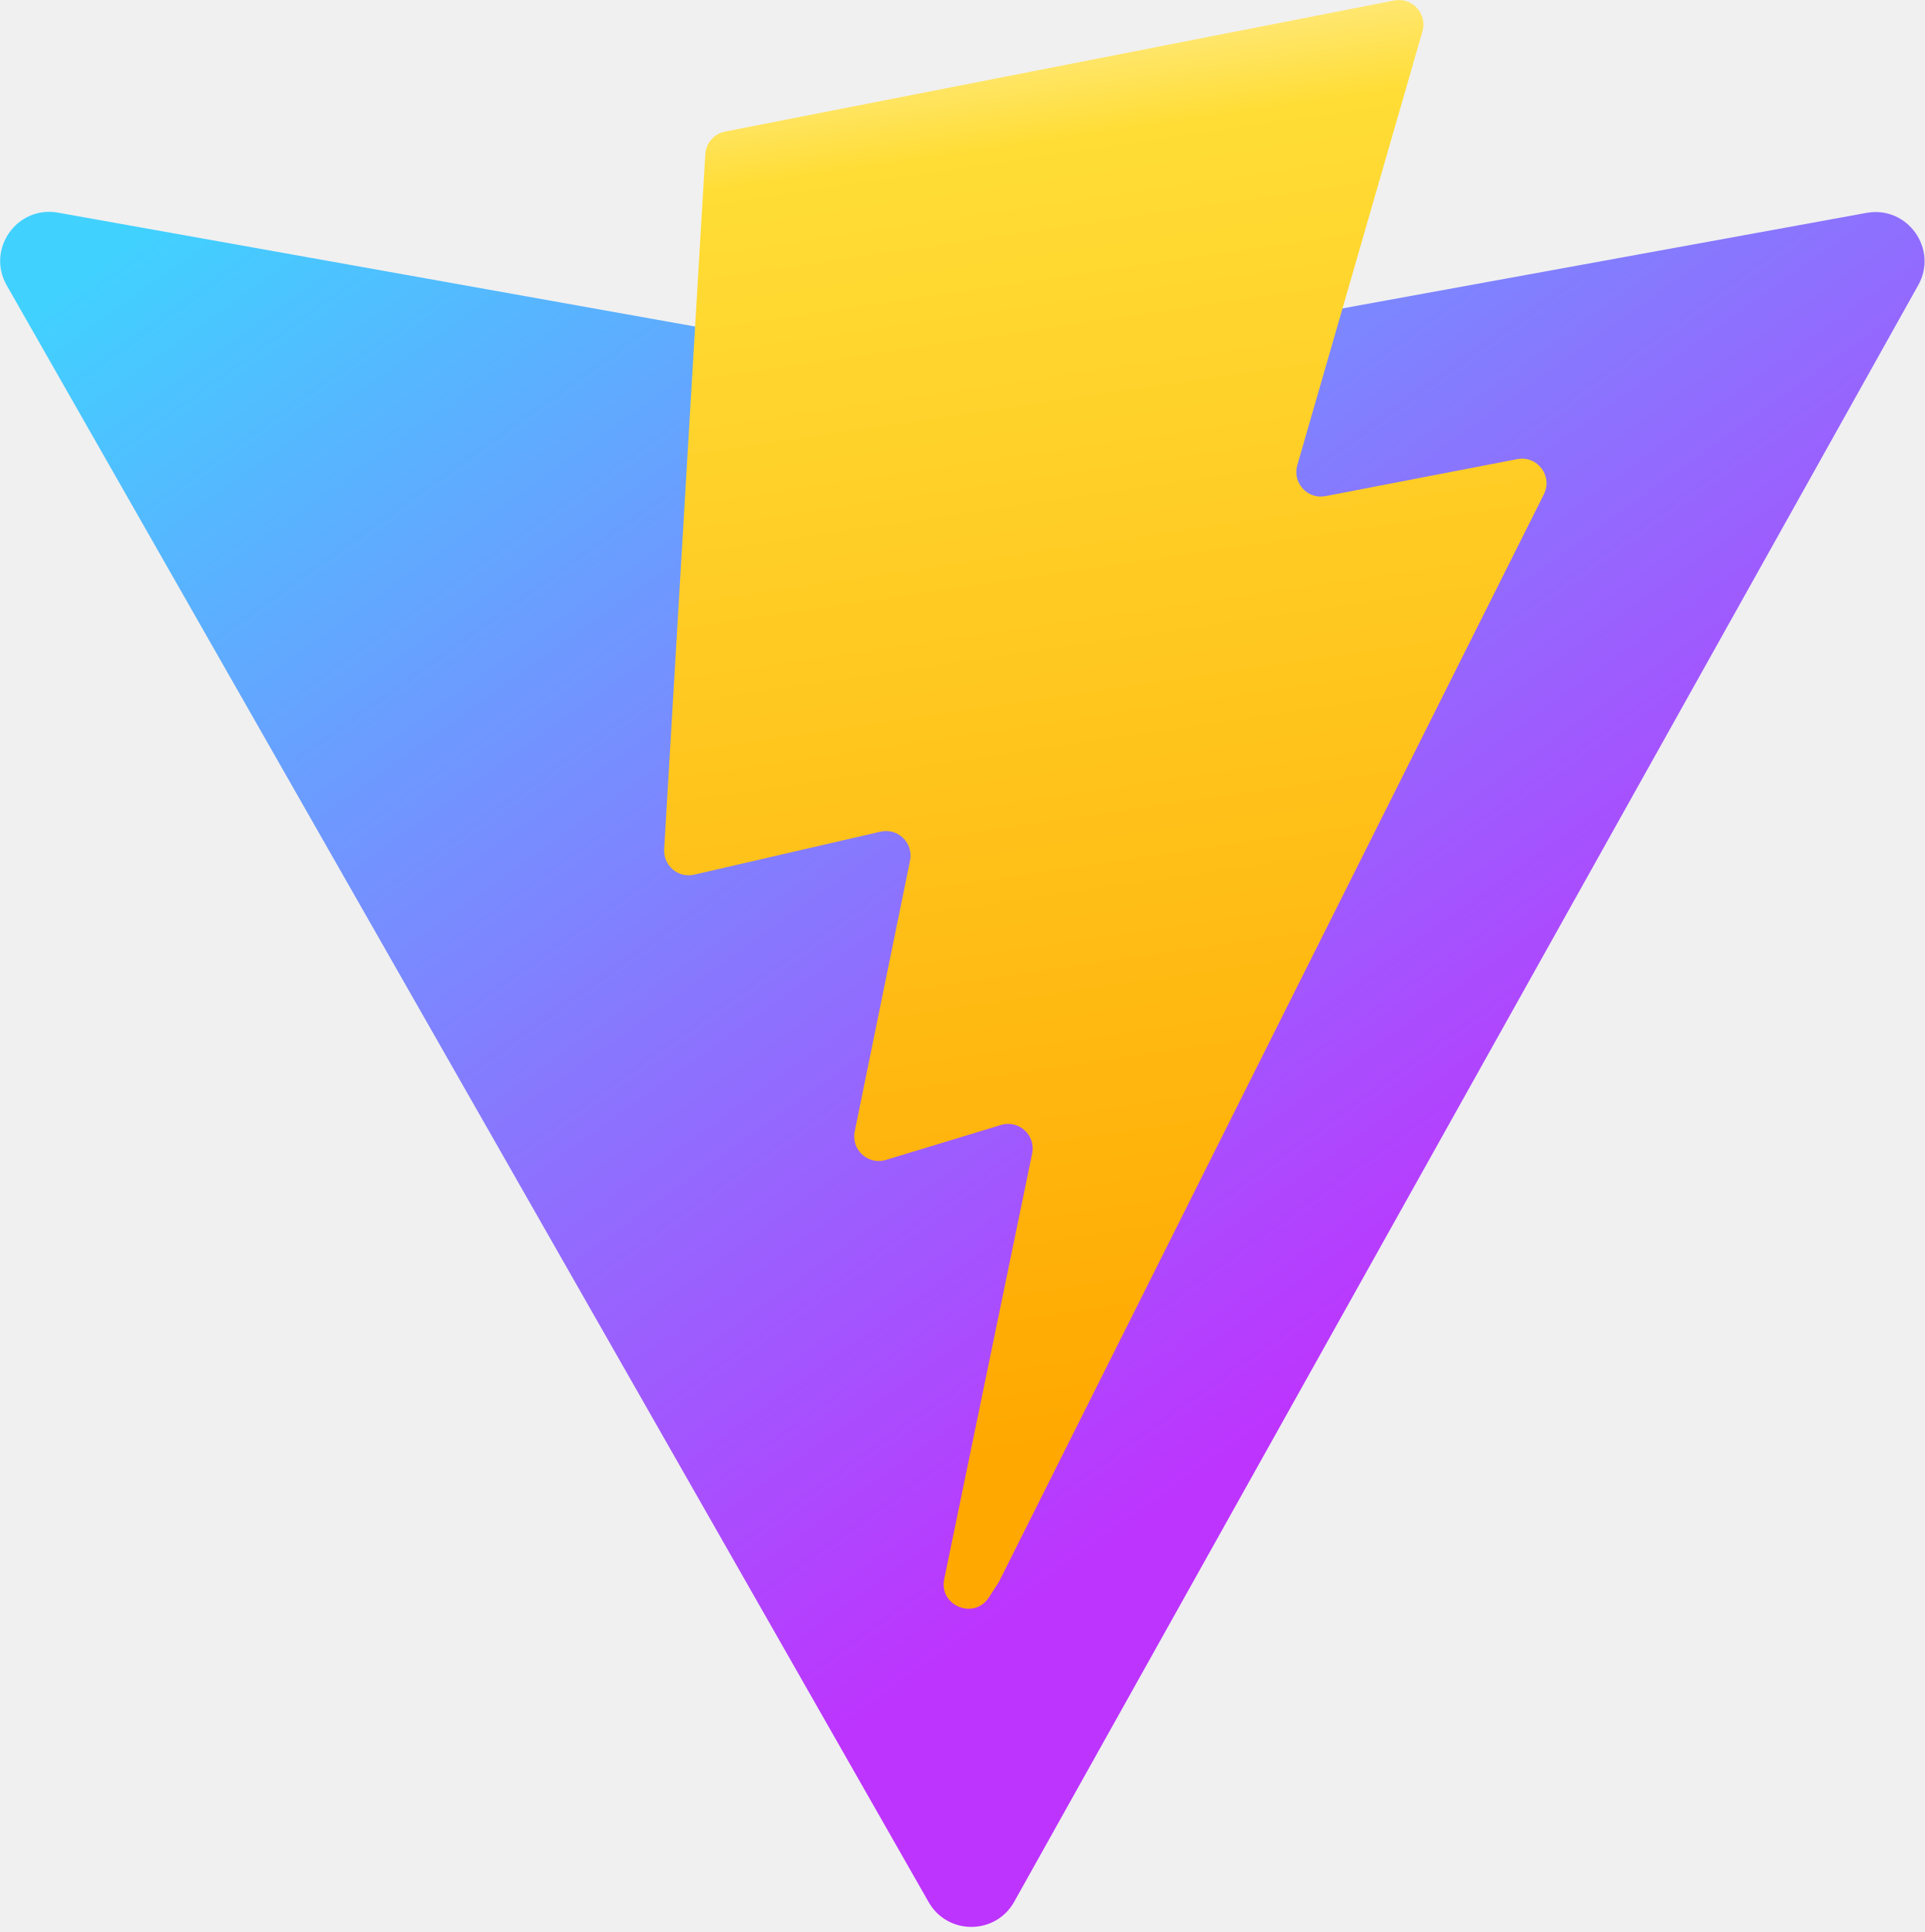
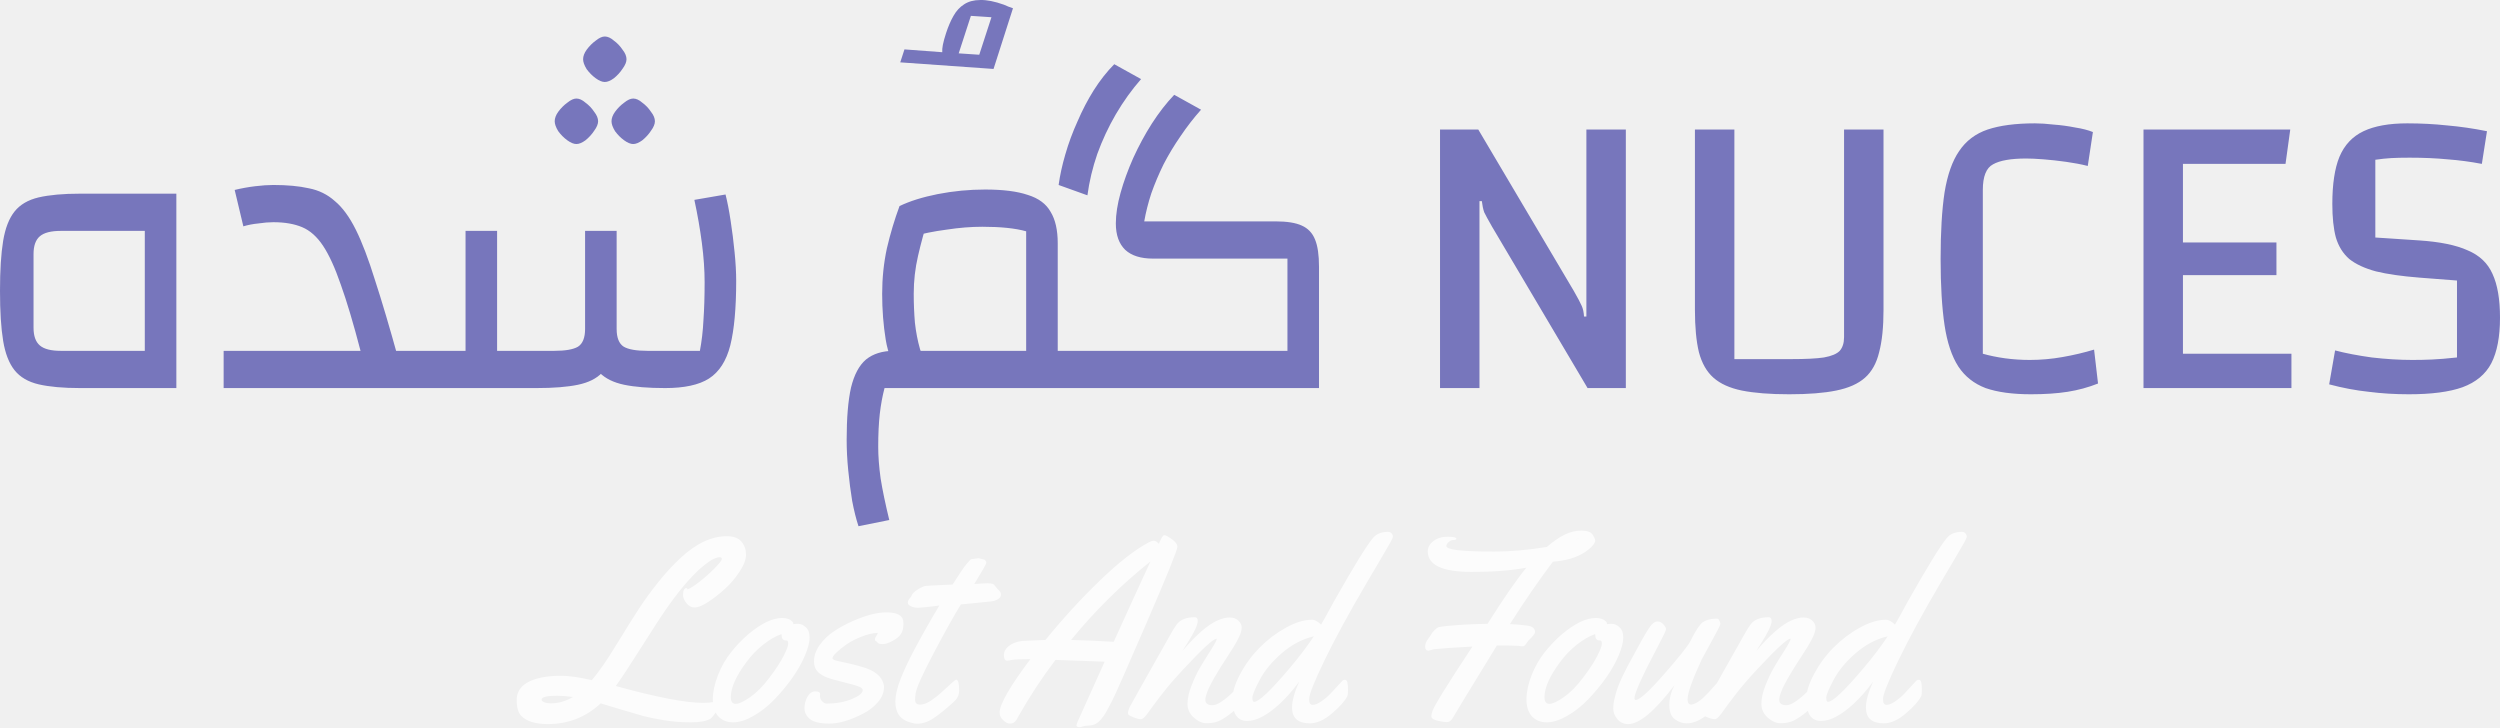
- <svg xmlns="http://www.w3.org/2000/svg" aria-hidden="true" role="img" class="iconify iconify--logos" width="31.88" height="32" preserveAspectRatio="xMidYMid meet" viewBox="0 0 256 257">
-   <defs>
-     <linearGradient id="IconifyId1813088fe1fbc01fb466" x1="-.828%" x2="57.636%" y1="7.652%" y2="78.411%">
-       <stop offset="0%" stop-color="#41D1FF" />
-       <stop offset="100%" stop-color="#BD34FE" />
-     </linearGradient>
-     <linearGradient id="IconifyId1813088fe1fbc01fb467" x1="43.376%" x2="50.316%" y1="2.242%" y2="89.03%">
-       <stop offset="0%" stop-color="#FFEA83" />
-       <stop offset="8.333%" stop-color="#FFDD35" />
-       <stop offset="100%" stop-color="#FFA800" />
-     </linearGradient>
-   </defs>
-   <path fill="url(#IconifyId1813088fe1fbc01fb466)" d="M255.153 37.938L134.897 252.976c-2.483 4.44-8.862 4.466-11.382.048L.875 37.958c-2.746-4.814 1.371-10.646 6.827-9.67l120.385 21.517a6.537 6.537 0 0 0 2.322-.004l117.867-21.483c5.438-.991 9.574 4.796 6.877 9.62Z" />
-   <path fill="url(#IconifyId1813088fe1fbc01fb467)" d="M185.432.063L96.44 17.501a3.268 3.268 0 0 0-2.634 3.014l-5.474 92.456a3.268 3.268 0 0 0 3.997 3.378l24.777-5.718c2.318-.535 4.413 1.507 3.936 3.838l-7.361 36.047c-.495 2.426 1.782 4.5 4.151 3.78l15.304-4.649c2.372-.72 4.652 1.36 4.15 3.788l-11.698 56.621c-.732 3.542 3.979 5.473 5.943 2.437l1.313-2.028l72.516-144.72c1.215-2.423-.88-5.186-3.54-4.672l-25.505 4.922c-2.396.462-4.435-1.77-3.759-4.114l16.646-57.705c.677-2.35-1.37-4.583-3.769-4.113Z" />
+ <svg xmlns="http://www.w3.org/2000/svg" width="636" height="185" viewBox="0 0 636 185" fill="none">
+   <path opacity="0.8" d="M152.808 178.935C149.052 182.449 144.57 184.206 139.36 184.206C136.21 184.206 133.958 183.508 132.605 182.111C131.838 181.348 131.454 180.004 131.454 178.077C131.454 175.114 133.605 173.198 137.906 172.33C139.259 172.055 140.884 171.917 142.783 171.917C144.681 171.917 147.275 172.288 150.567 173.029C152.324 170.975 154.414 167.958 156.836 163.979C159.28 159.978 161.208 156.897 162.622 154.738C164.035 152.579 165.641 150.377 167.438 148.133C169.235 145.868 171.113 143.825 173.071 142.004C177.049 138.278 180.987 136.415 184.884 136.415C186.621 136.415 187.872 136.881 188.64 137.813C189.407 138.723 189.791 139.813 189.791 141.083C189.791 142.332 189.235 143.793 188.125 145.465C187.035 147.138 185.762 148.62 184.309 149.911C182.875 151.203 181.451 152.303 180.038 153.214C178.645 154.103 177.544 154.547 176.736 154.547C175.929 154.547 175.232 154.187 174.646 153.468C174.061 152.748 173.768 152.06 173.768 151.403C173.768 150.726 173.849 150.26 174.011 150.006C174.192 149.731 174.374 149.594 174.556 149.594C174.737 149.594 174.848 149.71 174.889 149.943C175.535 149.731 176.565 149.075 177.978 147.974C179.412 146.852 180.714 145.688 181.885 144.481C183.057 143.274 183.642 142.523 183.642 142.227C183.642 141.909 183.461 141.75 183.097 141.75C182.754 141.75 182.279 141.877 181.673 142.131C181.068 142.385 180.26 142.914 179.25 143.719C178.241 144.502 177.15 145.518 175.979 146.767C173.152 149.731 170.002 153.933 166.529 159.374C165.721 160.602 164.58 162.391 163.106 164.74C160.098 169.504 157.947 172.764 156.655 174.521C167.014 177.379 174.414 178.808 178.857 178.808C180.916 178.808 182.36 178.533 183.188 177.982C183.491 177.792 183.693 177.697 183.794 177.697C183.895 177.697 183.945 177.781 183.945 177.951C183.945 178.12 183.854 178.374 183.673 178.713C183.491 179.051 183.036 179.771 182.31 180.872C181.603 181.973 181.078 182.629 180.735 182.841C179.745 183.455 178.059 183.762 175.676 183.762C173.314 183.762 171.052 183.582 168.891 183.222C166.751 182.862 165.025 182.513 163.712 182.174C162.4 181.814 160.451 181.243 157.866 180.459C155.302 179.676 153.616 179.168 152.808 178.935ZM141.753 176.998C139.108 176.998 137.785 177.326 137.785 177.982C137.785 178.237 138.007 178.459 138.451 178.649C138.916 178.84 139.461 178.935 140.087 178.935C142.046 178.935 143.934 178.395 145.751 177.316C144.196 177.104 142.863 176.998 141.753 176.998ZM203.148 158.707C203.754 158.707 204.37 158.993 204.996 159.565C205.642 160.136 205.965 161.015 205.965 162.2C205.965 163.365 205.572 164.889 204.784 166.773C203.996 168.636 202.916 170.541 201.543 172.489C200.17 174.415 198.656 176.236 197 177.951C195.364 179.644 193.587 181.041 191.669 182.142C189.771 183.222 188.044 183.762 186.489 183.762C184.934 183.762 183.683 183.254 182.734 182.238C181.805 181.2 181.34 179.771 181.34 177.951C181.34 176.109 181.764 174.076 182.612 171.854C183.481 169.631 184.591 167.672 185.944 165.979C187.297 164.264 188.761 162.729 190.336 161.375C193.628 158.601 196.515 157.215 198.999 157.215C200.109 157.215 200.948 157.501 201.513 158.072C201.715 158.263 201.815 158.432 201.815 158.58V158.771C202.099 158.728 202.543 158.707 203.148 158.707ZM200.089 162.931H199.877C199.171 162.931 198.817 162.391 198.817 161.311C197.343 161.819 195.798 162.708 194.183 163.979C192.567 165.249 191.124 166.752 189.852 168.488C187.267 171.96 185.954 174.892 185.914 177.284C185.914 178.469 186.328 179.062 187.156 179.062C187.984 179.062 189.215 178.49 190.851 177.347C192.487 176.204 194.102 174.574 195.697 172.457C197.313 170.34 198.514 168.509 199.301 166.964C200.109 165.397 200.513 164.339 200.513 163.788C200.513 163.216 200.372 162.931 200.089 162.931ZM208.631 176.553L208.6 177.061C208.6 177.591 208.792 178.046 209.176 178.427C209.559 178.808 209.913 178.998 210.236 178.998C212.659 178.998 214.799 178.617 216.657 177.855C218.535 177.093 219.474 176.331 219.474 175.569C219.474 175.209 219.131 174.902 218.444 174.648C217.778 174.373 216.637 174.045 215.021 173.664C213.426 173.262 212.265 172.955 211.538 172.743C210.812 172.51 210.236 172.298 209.812 172.108C209.388 171.917 208.954 171.652 208.51 171.314C207.561 170.615 207.086 169.578 207.086 168.202C207.086 166.805 207.571 165.429 208.54 164.074C209.529 162.698 210.761 161.523 212.235 160.549C213.709 159.575 215.294 158.718 216.99 157.977C220.343 156.516 223.159 155.786 225.441 155.786C227.683 155.786 229.066 156.294 229.591 157.31C229.752 157.67 229.833 158.072 229.833 158.517V158.739C229.833 159.861 229.601 160.739 229.136 161.375C228.692 162.01 227.975 162.581 226.986 163.089C226.016 163.597 225.239 163.852 224.653 163.852C224.088 163.852 223.724 163.809 223.563 163.724C223.422 163.64 223.301 163.534 223.2 163.407C223.099 163.259 222.967 163.153 222.806 163.089C222.665 163.026 222.594 162.867 222.594 162.613C222.594 162.359 222.695 162.105 222.897 161.851C223.099 161.576 223.24 161.29 223.321 160.994C221.988 161.057 220.595 161.385 219.141 161.978C217.687 162.55 216.435 163.195 215.385 163.915C214.355 164.635 213.497 165.323 212.811 165.979C212.124 166.635 211.781 167.122 211.781 167.44C211.781 167.736 212.245 167.98 213.174 168.17C217.354 169.038 220.1 169.79 221.412 170.425C222.725 171.06 223.634 171.78 224.138 172.584C224.643 173.389 224.896 174.119 224.896 174.775C224.896 176.13 224.381 177.411 223.351 178.617C222.321 179.824 221.049 180.809 219.535 181.571C216.284 183.243 213.446 184.079 211.024 184.079C208.62 184.079 206.955 183.688 206.026 182.904C205.117 182.142 204.663 181.232 204.663 180.174C204.663 179.115 204.915 178.141 205.42 177.252C205.945 176.342 206.611 175.887 207.419 175.887C208.227 175.887 208.631 176.109 208.631 176.553ZM248.976 142.004L250.217 142.322C250.399 142.322 250.561 142.417 250.702 142.608C250.843 142.798 250.914 142.978 250.914 143.148C250.914 143.317 250.702 143.772 250.278 144.513C249.854 145.254 249.349 146.101 248.763 147.053C248.198 147.985 247.895 148.493 247.855 148.578C249.43 148.45 250.541 148.387 251.187 148.387C251.853 148.387 252.308 148.44 252.55 148.546C252.792 148.63 253.065 148.895 253.367 149.339C253.691 149.763 253.983 150.091 254.246 150.324C254.508 150.536 254.64 150.864 254.64 151.308C254.64 151.753 254.377 152.134 253.852 152.452C253.347 152.748 252.802 152.928 252.216 152.991C247.532 153.478 244.947 153.732 244.462 153.753C242.827 156.378 240.535 160.475 237.587 166.043C234.659 171.589 233.104 175.061 232.923 176.458C232.841 177.093 232.801 177.612 232.801 178.014C232.801 178.84 233.215 179.253 234.043 179.253C234.871 179.253 235.79 178.924 236.8 178.268C237.809 177.591 238.738 176.86 239.586 176.077C241.848 173.96 243.059 172.902 243.221 172.902C243.746 172.902 244.008 173.854 244.008 175.76C244.008 176.797 243.554 177.728 242.645 178.554C240.606 180.396 238.889 181.782 237.496 182.714C236.103 183.645 234.709 184.111 233.316 184.111C233.013 184.111 232.731 184.079 232.468 184.016C230.853 183.698 229.661 183.084 228.894 182.174C228.147 181.243 227.773 179.993 227.773 178.427C227.793 176.86 228.238 174.966 229.106 172.743C229.995 170.499 231.105 168.117 232.438 165.598C234.619 161.491 236.8 157.638 238.98 154.039L237.829 154.198C235.487 154.473 234.124 154.611 233.74 154.611H233.468C232.882 154.611 232.317 154.495 231.772 154.261C231.226 154.008 230.954 153.701 230.954 153.341C230.954 152.981 231.095 152.632 231.378 152.293C231.68 151.954 231.862 151.689 231.923 151.499C232.064 151.033 232.589 150.515 233.498 149.943C234.427 149.371 235.123 149.075 235.588 149.054C236.052 149.011 236.496 148.98 236.92 148.958C237.365 148.937 237.849 148.916 238.375 148.895C238.92 148.874 239.334 148.853 239.616 148.831L242.342 148.705C244.038 146.037 245.199 144.322 245.825 143.56C246.472 142.798 246.845 142.385 246.946 142.322C247.047 142.237 247.249 142.195 247.552 142.195L248.976 142.004ZM294.803 138.352C295.429 136.892 295.873 136.161 296.136 136.161H296.287C296.59 136.161 297.205 136.5 298.134 137.178C299.063 137.855 299.528 138.49 299.528 139.083C299.528 139.908 296.943 146.302 291.774 158.263C286.605 170.224 283.636 176.934 282.869 178.395C282.122 179.835 281.607 180.798 281.324 181.285C281.041 181.772 280.658 182.312 280.173 182.904C279.305 184.026 278.224 184.588 276.932 184.588C276.407 184.588 275.943 184.651 275.539 184.778C275.135 184.926 274.893 185 274.812 185C274.166 185 273.843 184.841 273.843 184.524C273.843 184.46 273.923 184.196 274.085 183.73C274.267 183.285 276.579 178.152 281.021 168.329C276.276 168.138 272.106 167.99 268.512 167.884C265.059 172.436 261.929 177.199 259.122 182.174C258.779 182.873 258.456 183.359 258.153 183.635C257.85 183.931 257.436 184.079 256.911 184.079C256.386 184.079 255.821 183.793 255.215 183.222C254.609 182.672 254.306 182.026 254.306 181.285C254.306 179.168 256.911 174.637 262.121 167.694C259.678 167.694 258.123 167.757 257.456 167.884C256.81 168.011 256.396 168.075 256.215 168.075C255.669 168.075 255.397 167.598 255.397 166.646C255.397 165.672 255.932 164.825 257.002 164.105C258.093 163.365 259.546 162.994 261.364 162.994C261.505 162.994 261.757 162.984 262.121 162.962C263.373 162.899 264.655 162.846 265.967 162.803C270.37 157.384 274.974 152.356 279.779 147.72C284.585 143.084 288.745 139.834 292.259 137.971C292.824 137.675 293.268 137.537 293.591 137.558C293.934 137.558 294.338 137.823 294.803 138.352ZM292.682 142.83C285.312 148.694 278.578 155.352 272.48 162.803C276.054 162.888 279.668 163.047 283.323 163.28C286.998 155.172 290.118 148.355 292.682 142.83ZM306.646 178.014C306.646 178.945 307.251 179.411 308.463 179.411C309.109 179.411 309.917 179.073 310.886 178.395C311.876 177.718 312.764 176.977 313.552 176.172C315.652 173.992 316.843 172.902 317.126 172.902C317.651 172.902 317.913 173.696 317.913 175.283C317.913 176.871 317.439 177.961 316.49 178.554C313.602 181.285 311.371 182.947 309.796 183.539C308.907 183.857 307.928 184.005 306.858 183.984C305.788 183.963 304.727 183.476 303.678 182.523C302.627 181.571 302.102 180.417 302.102 179.062C302.102 177.686 302.445 176.13 303.132 174.394C303.819 172.658 304.515 171.176 305.222 169.948C305.949 168.699 306.838 167.26 307.887 165.63C308.938 163.979 309.493 162.952 309.553 162.55L309.493 162.486C308.826 162.55 307.171 163.926 304.525 166.614C301.9 169.303 299.73 171.642 298.013 173.632C296.297 175.622 294.247 178.279 291.865 181.602C291.198 182.513 290.653 182.968 290.229 182.968C289.805 182.968 289.239 182.83 288.533 182.555C287.806 182.259 287.362 182.047 287.2 181.92C287.039 181.793 286.958 181.603 286.958 181.348C286.958 181.094 287.029 180.787 287.17 180.427C287.311 180.046 287.453 179.74 287.594 179.506C287.715 179.253 287.927 178.871 288.23 178.363C288.533 177.855 289.129 176.786 290.017 175.156C290.926 173.505 292.309 171.049 294.167 167.789C296.024 164.529 297.135 162.56 297.499 161.883C298.266 160.486 298.892 159.469 299.376 158.834C300.285 157.628 301.82 157.024 303.98 157.024C304.465 157.024 304.707 157.342 304.707 157.977C304.707 158.972 303.829 160.845 302.072 163.597L300.8 165.598C304.293 161.533 307.241 158.961 309.644 157.882C310.815 157.352 311.866 157.088 312.795 157.088C313.744 157.088 314.49 157.352 315.035 157.882C315.601 158.411 315.884 159.004 315.884 159.66C315.884 160.295 315.672 161.068 315.248 161.978C314.824 162.867 314.39 163.671 313.945 164.391C313.521 165.09 312.956 165.979 312.249 167.059C311.542 168.138 311.159 168.731 311.098 168.837C311.038 168.922 310.876 169.176 310.614 169.599C310.371 170.001 310.189 170.298 310.068 170.488C309.947 170.679 309.745 171.017 309.463 171.504C309.18 171.97 308.948 172.362 308.766 172.679C308.604 172.997 308.392 173.389 308.13 173.854C307.887 174.32 307.685 174.722 307.524 175.061C307.383 175.4 307.231 175.77 307.07 176.172C306.787 176.913 306.646 177.527 306.646 178.014ZM353.108 135.304C353.494 135.304 353.795 135.431 354.016 135.685C354.241 135.939 354.349 136.204 354.349 136.479C354.349 136.733 354.148 137.22 353.747 137.94C353.361 138.638 352.462 140.184 351.049 142.576C349.636 144.947 348.536 146.81 347.749 148.165C343.164 155.976 339.571 162.581 336.965 167.98C334.36 173.378 333.059 176.638 333.059 177.76V178.014C333.059 178.882 333.36 179.316 333.966 179.316C334.573 179.316 335.299 179.02 336.146 178.427C337.014 177.834 337.772 177.199 338.419 176.522C339.065 175.844 339.711 175.146 340.358 174.426C341.024 173.685 341.426 173.251 341.57 173.124C341.711 172.997 341.891 172.933 342.112 172.933C342.457 172.933 342.678 173.166 342.779 173.632C342.883 174.076 342.931 174.712 342.931 175.537C342.931 176.342 342.871 176.871 342.751 177.125C342.164 178.311 340.872 179.761 338.872 181.475C336.893 183.169 335.018 184.016 333.24 184.016C330.209 184.016 328.695 182.672 328.695 179.983C328.695 178.311 329.301 176.119 330.514 173.41C328.876 175.632 327.214 177.527 325.515 179.094C322.366 181.973 319.63 183.412 317.307 183.412C316.015 183.412 315.056 182.936 314.43 181.983C313.824 181.031 313.521 179.666 313.521 177.887C313.521 176.087 314.188 173.939 315.52 171.441C316.853 168.943 318.509 166.699 320.488 164.709C322.487 162.698 324.696 161.025 327.121 159.692C329.542 158.337 331.774 157.659 333.814 157.659C334.46 157.659 335.219 158.072 336.086 158.898C336.672 157.924 337.752 155.976 339.326 153.055C344.276 144.312 347.544 138.977 349.142 137.05C349.989 135.886 351.31 135.304 353.108 135.304ZM334.239 161.883C331.333 162.56 328.627 163.979 326.122 166.138C323.618 168.297 321.74 170.562 320.488 172.933C319.236 175.283 318.61 176.808 318.61 177.506C318.61 178.205 318.751 178.554 319.034 178.554C320.245 178.554 323.244 175.717 328.029 170.044C330.413 167.249 332.481 164.529 334.239 161.883ZM363.406 165.534C362.84 165.534 362.559 165.164 362.559 164.423C362.559 163.873 362.792 163.269 363.258 162.613C363.739 161.957 364.032 161.523 364.133 161.311C364.233 161.099 364.498 160.771 364.92 160.327C365.365 159.882 365.751 159.618 366.072 159.533C366.417 159.448 367.104 159.353 368.131 159.247C371.283 158.93 374.716 158.749 378.429 158.707C382.468 152.293 385.76 147.53 388.305 144.417C384.527 145.138 379.895 145.497 374.402 145.497C366.951 145.497 363.225 143.751 363.225 140.258C363.225 139.263 363.699 138.395 364.651 137.654C365.618 136.913 366.831 136.542 368.284 136.542C369.757 136.542 370.496 136.723 370.496 137.082C370.496 137.273 370.263 137.368 369.798 137.368C369.352 137.368 368.93 137.548 368.525 137.908C368.143 138.247 367.951 138.575 367.951 138.892C367.951 139.379 368.938 139.739 370.918 139.972C372.897 140.205 375.948 140.321 380.067 140.321C384.206 140.321 388.687 139.93 393.512 139.146C395.11 137.77 396.604 136.733 397.997 136.034C399.41 135.336 400.843 134.986 402.297 134.986C403.754 134.986 404.701 135.325 405.147 136.002C405.589 136.68 405.813 137.188 405.813 137.527C405.833 137.866 405.601 138.31 405.115 138.861C404.629 139.411 403.955 139.972 403.087 140.543C401.048 141.856 398.37 142.639 395.058 142.893C391.525 147.572 387.88 152.864 384.126 158.771C385.68 158.834 387.133 158.961 388.486 159.152C389.839 159.321 390.517 159.872 390.517 160.803C390.517 161.184 389.939 161.915 388.791 162.994C388.667 163.142 388.518 163.365 388.333 163.661C388.012 164.169 387.687 164.423 387.366 164.423C387.065 164.423 386.707 164.381 386.306 164.296C384.732 164.232 383.548 164.201 382.761 164.201L380.794 164.232C373.684 175.834 370.01 181.867 369.769 182.333C369.545 182.777 369.292 183.116 369.011 183.349C368.75 183.582 368.417 183.698 368.011 183.698C367.606 183.698 367.043 183.624 366.317 183.476C365.586 183.349 365.044 183.18 364.679 182.968C364.317 182.777 364.133 182.534 364.133 182.238C364.133 181.92 364.225 181.475 364.406 180.904C364.892 179.485 368.284 174.013 374.583 164.487C370.484 164.698 367.232 164.921 364.831 165.153L363.406 165.534ZM401.875 136.86C401.55 136.966 401.156 137.135 400.695 137.368L401.875 136.86ZM410.141 158.707C410.747 158.707 411.366 158.993 411.992 159.565C412.638 160.136 412.96 161.015 412.96 162.2C412.96 163.365 412.566 164.889 411.779 166.773C410.992 168.636 409.912 170.541 408.539 172.489C407.166 174.415 405.649 176.236 403.995 177.951C402.357 179.644 400.582 181.041 398.663 182.142C396.764 183.222 395.038 183.762 393.484 183.762C391.931 183.762 390.678 183.254 389.726 182.238C388.799 181.2 388.333 179.771 388.333 177.951C388.333 176.109 388.759 174.076 389.606 171.854C390.477 169.631 391.585 167.672 392.938 165.979C394.291 164.264 395.757 162.729 397.33 161.375C400.622 158.601 403.509 157.215 405.994 157.215C407.102 157.215 407.941 157.501 408.507 158.072C408.708 158.263 408.808 158.432 408.808 158.58V158.771C409.093 158.728 409.539 158.707 410.141 158.707ZM407.082 162.931H406.873C406.167 162.931 405.813 162.391 405.813 161.311C404.336 161.819 402.794 162.708 401.176 163.979C399.563 165.249 398.117 166.752 396.845 168.488C394.263 171.96 392.95 174.892 392.91 177.284C392.91 178.469 393.324 179.062 394.151 179.062C394.978 179.062 396.21 178.49 397.844 177.347C399.482 176.204 401.096 174.574 402.69 172.457C404.308 170.34 405.508 168.509 406.295 166.964C407.102 165.397 407.508 164.339 407.508 163.788C407.508 163.216 407.367 162.931 407.082 162.931ZM437.947 172.933C438.332 172.933 438.565 173.241 438.646 173.854C438.726 174.468 438.766 175.103 438.766 175.76C438.766 176.416 438.706 176.871 438.585 177.125C437.999 178.311 436.715 179.761 434.739 181.475C432.76 183.169 430.881 184.016 429.103 184.016C428.015 184.016 427.003 183.667 426.076 182.968C425.144 182.29 424.682 181.094 424.682 179.38C424.682 177.665 425.116 175.982 425.983 174.331C420.977 180.914 417.051 184.206 414.2 184.206C413.072 184.206 412.153 183.783 411.446 182.936C410.759 182.089 410.414 181.221 410.414 180.332C410.414 179.422 410.539 178.49 410.78 177.538C411.02 176.564 411.273 175.696 411.534 174.934C411.819 174.172 412.221 173.23 412.747 172.108C413.293 170.986 413.698 170.17 413.959 169.662C414.22 169.154 414.638 168.393 415.2 167.376C415.786 166.339 416.545 164.952 417.472 163.216C418.424 161.481 419.198 160.2 419.805 159.374C420.431 158.527 421.037 158.104 421.623 158.104C422.209 158.083 422.723 158.326 423.169 158.834C423.611 159.342 423.835 159.755 423.835 160.073C423.835 160.39 423.157 161.819 421.804 164.36C417.805 171.938 415.806 176.352 415.806 177.601C415.806 177.919 415.918 178.077 416.139 178.077C417.111 178.077 419.524 175.876 423.378 171.473C427.236 167.069 429.468 164.254 430.074 163.026C430.68 161.777 431.263 160.729 431.829 159.882C432.415 159.035 432.848 158.517 433.133 158.326C434.001 157.733 435.121 157.416 436.494 157.373C436.714 157.373 436.887 157.384 437.008 157.405C437.132 157.427 437.273 157.606 437.433 157.945C437.594 158.284 437.674 158.549 437.674 158.739C437.493 159.332 436.686 160.909 435.253 163.471C433.84 166.032 433.053 167.482 432.888 167.821C430.508 172.986 429.315 176.352 429.315 177.919C429.315 178.808 429.641 179.253 430.287 179.253C431.455 179.083 432.868 178.099 434.526 176.299C435.133 175.643 435.727 174.976 436.313 174.299C436.919 173.621 437.293 173.23 437.433 173.124C437.574 172.997 437.746 172.933 437.947 172.933ZM452.637 178.014C452.637 178.945 453.243 179.411 454.455 179.411C455.102 179.411 455.909 179.073 456.88 178.395C457.868 177.718 458.755 176.977 459.546 176.172C461.646 173.992 462.834 172.902 463.119 172.902C463.645 172.902 463.906 173.696 463.906 175.283C463.906 176.871 463.432 177.961 462.481 178.554C459.594 181.285 457.362 182.947 455.788 183.539C454.901 183.857 453.921 184.005 452.85 183.984C451.782 183.963 450.722 183.476 449.67 182.523C448.618 181.571 448.096 180.417 448.096 179.062C448.096 177.686 448.437 176.13 449.124 174.394C449.81 172.658 450.509 171.176 451.216 169.948C451.942 168.699 452.829 167.26 453.881 165.63C454.929 163.979 455.487 162.952 455.547 162.55L455.487 162.486C454.821 162.55 453.163 163.926 450.517 166.614C447.891 169.303 445.723 171.642 444.005 173.632C442.291 175.622 440.239 178.279 437.859 181.602C437.192 182.513 436.646 182.968 436.221 182.968C435.799 182.968 435.233 182.83 434.526 182.555C433.8 182.259 433.354 182.047 433.194 181.92C433.033 181.793 432.949 181.603 432.949 181.348C432.949 181.094 433.021 180.787 433.161 180.427C433.302 180.046 433.447 179.74 433.587 179.506C433.707 179.253 433.92 178.871 434.221 178.363C434.526 177.855 435.121 176.786 436.008 175.156C436.919 173.505 438.3 171.049 440.159 167.789C442.018 164.529 443.126 162.56 443.491 161.883C444.258 160.486 444.884 159.469 445.37 158.834C446.277 157.628 447.811 157.024 449.971 157.024C450.457 157.024 450.702 157.342 450.702 157.977C450.702 158.972 449.822 160.845 448.064 163.597L446.791 165.598C450.284 161.533 453.235 158.961 455.636 157.882C456.808 157.352 457.86 157.088 458.787 157.088C459.735 157.088 460.482 157.352 461.028 157.882C461.594 158.411 461.875 159.004 461.875 159.66C461.875 160.295 461.666 161.068 461.24 161.978C460.815 162.867 460.381 163.671 459.939 164.391C459.514 165.09 458.948 165.979 458.241 167.059C457.535 168.138 457.153 168.731 457.089 168.837C457.029 168.922 456.868 169.176 456.607 169.599C456.362 170.001 456.182 170.298 456.061 170.488C455.941 170.679 455.736 171.017 455.455 171.504C455.174 171.97 454.941 172.362 454.761 172.679C454.596 172.997 454.383 173.389 454.122 173.854C453.881 174.32 453.677 174.722 453.516 175.061C453.376 175.4 453.223 175.77 453.062 176.172C452.781 176.913 452.637 177.527 452.637 178.014ZM499.103 135.304C499.484 135.304 499.789 135.431 500.01 135.685C500.231 135.939 500.343 136.204 500.343 136.479C500.343 136.733 500.143 137.22 499.737 137.94C499.356 138.638 498.456 140.184 497.043 142.576C495.63 144.947 494.526 146.81 493.739 148.165C489.158 155.976 485.561 162.581 482.956 167.98C480.354 173.378 479.049 176.638 479.049 177.76V178.014C479.049 178.882 479.355 179.316 479.961 179.316C480.563 179.316 481.294 179.02 482.141 178.427C483.008 177.834 483.767 177.199 484.413 176.522C485.059 175.844 485.702 175.146 486.348 174.426C487.015 173.685 487.42 173.251 487.561 173.124C487.701 172.997 487.886 172.933 488.107 172.933C488.452 172.933 488.673 173.166 488.773 173.632C488.873 174.076 488.926 174.712 488.926 175.537C488.926 176.342 488.865 176.871 488.741 177.125C488.159 178.311 486.866 179.761 484.867 181.475C482.887 183.169 481.009 184.016 479.23 184.016C476.203 184.016 474.69 182.672 474.69 179.983C474.69 178.311 475.296 176.119 476.504 173.41C474.87 175.632 473.204 177.527 471.51 179.094C468.358 181.973 465.62 183.412 463.3 183.412C462.007 183.412 461.048 182.936 460.421 181.983C459.815 181.031 459.514 179.666 459.514 177.887C459.514 176.087 460.18 173.939 461.513 171.441C462.846 168.943 464.5 166.699 466.479 164.709C468.479 162.698 470.691 161.025 473.112 159.692C475.537 158.337 477.769 157.659 479.808 157.659C480.455 157.659 481.209 158.072 482.081 158.898C482.667 157.924 483.747 155.976 485.32 153.055C490.267 144.312 493.539 138.977 495.132 137.05C495.983 135.886 497.304 135.304 499.103 135.304ZM480.23 161.883C477.323 162.56 474.617 163.979 472.116 166.138C469.611 168.297 467.732 170.562 466.479 172.933C465.227 175.283 464.601 176.808 464.601 177.506C464.601 178.205 464.745 178.554 465.026 178.554C466.239 178.554 469.238 175.717 474.023 170.044C476.404 167.249 478.475 164.529 480.23 161.883Z" fill="white" />
+   <path d="M44.864 49.269V98.725H20.375C16.092 98.725 12.579 98.409 9.836 97.778C7.159 97.146 5.119 95.954 3.714 94.2C2.308 92.446 1.338 89.956 0.803 86.729C0.268 83.502 0 79.258 0 73.997C0 68.736 0.268 64.492 0.803 61.265C1.338 58.038 2.308 55.547 3.714 53.794C5.119 52.04 7.159 50.847 9.836 50.216C12.579 49.585 16.092 49.269 20.375 49.269H44.864ZM36.835 58.739H15.457C12.981 58.739 11.208 59.195 10.137 60.107C9.066 61.019 8.531 62.527 8.531 64.632V83.362C8.531 85.466 9.066 86.974 10.137 87.886C11.208 88.799 12.981 89.254 15.457 89.254H36.835V58.739ZM99.347 89.254H106.373V98.725H99.347V89.254ZM56.892 98.725V89.254H91.719C89.913 82.309 88.24 76.698 86.701 72.418C85.229 68.139 83.723 64.842 82.184 62.527C80.646 60.212 78.872 58.634 76.865 57.792C74.858 56.95 72.415 56.529 69.538 56.529C68.401 56.529 67.129 56.635 65.724 56.845C64.319 56.985 63.048 57.231 61.91 57.582L59.702 48.322C61.442 47.901 63.182 47.585 64.921 47.375C66.661 47.164 68.2 47.059 69.538 47.059C73.084 47.059 76.095 47.34 78.571 47.901C81.114 48.392 83.322 49.479 85.195 51.163C87.136 52.776 88.909 55.197 90.515 58.424C92.121 61.651 93.76 65.965 95.433 71.366C97.172 76.698 99.147 83.362 101.355 91.359V98.725H56.892ZM169.219 98.725C164.937 98.725 161.458 98.444 158.781 97.883C156.105 97.322 154.031 96.304 152.558 94.831C151.153 93.358 150.183 91.324 149.648 88.728C149.113 86.133 148.845 82.836 148.845 78.837V58.739H156.874V83.677C156.874 85.922 157.476 87.431 158.681 88.202C159.885 88.904 161.893 89.254 164.703 89.254H178.052C178.52 86.799 178.821 84.204 178.955 81.468C179.156 78.662 179.256 75.435 179.256 71.787C179.256 68.701 179.022 65.368 178.554 61.791C178.085 58.213 177.45 54.565 176.647 50.847L184.576 49.479C185.044 51.303 185.479 53.548 185.88 56.214C186.282 58.809 186.616 61.475 186.884 64.211C187.152 66.876 187.286 69.297 187.286 71.471C187.286 78.416 186.784 83.888 185.78 87.886C184.776 91.815 182.97 94.621 180.36 96.304C177.818 97.918 174.104 98.725 169.219 98.725ZM136.5 98.725H126.463V89.254H141.016C143.826 89.254 145.834 88.904 147.038 88.202C148.243 87.431 148.845 85.922 148.845 83.677V58.739H156.874V78.837C156.874 82.836 156.606 86.133 156.071 88.728C155.603 91.324 154.633 93.358 153.161 94.831C151.756 96.304 149.715 97.322 147.038 97.883C144.362 98.444 140.849 98.725 136.5 98.725ZM126.463 98.725H102.375V89.254H118.434V58.739H126.463V98.725ZM146.637 36.642C145.968 36.642 145.198 36.326 144.328 35.695C143.458 35.064 142.689 34.292 142.02 33.38C141.418 32.398 141.117 31.556 141.117 30.855C141.117 30.083 141.418 29.276 142.02 28.434C142.689 27.522 143.458 26.751 144.328 26.12C145.198 25.418 145.968 25.067 146.637 25.067C147.373 25.067 148.142 25.418 148.945 26.12C149.815 26.751 150.551 27.522 151.153 28.434C151.823 29.276 152.157 30.083 152.157 30.855C152.157 31.556 151.823 32.363 151.153 33.275C150.551 34.187 149.815 34.993 148.945 35.695C148.075 36.326 147.306 36.642 146.637 36.642ZM161.09 36.642C160.42 36.642 159.651 36.326 158.781 35.695C157.911 35.064 157.142 34.292 156.473 33.38C155.871 32.398 155.569 31.556 155.569 30.855C155.569 30.083 155.871 29.276 156.473 28.434C157.142 27.522 157.911 26.751 158.781 26.12C159.651 25.418 160.42 25.067 161.09 25.067C161.826 25.067 162.595 25.418 163.398 26.12C164.268 26.751 165.004 27.522 165.606 28.434C166.275 29.276 166.61 30.083 166.61 30.855C166.61 31.556 166.275 32.363 165.606 33.275C165.004 34.187 164.268 34.993 163.398 35.695C162.528 36.326 161.759 36.642 161.09 36.642ZM153.863 20.858C153.194 20.858 152.425 20.543 151.555 19.911C150.685 19.28 149.916 18.509 149.246 17.596C148.644 16.614 148.343 15.773 148.343 15.071C148.343 14.3 148.644 13.493 149.246 12.651C149.916 11.739 150.685 10.967 151.555 10.336C152.425 9.634 153.194 9.284 153.863 9.284C154.599 9.284 155.369 9.634 156.172 10.336C157.042 10.967 157.778 11.739 158.38 12.651C159.049 13.493 159.383 14.3 159.383 15.071C159.383 15.773 159.049 16.579 158.38 17.491C157.778 18.403 157.042 19.21 156.172 19.911C155.302 20.543 154.532 20.858 153.863 20.858ZM269.087 89.254H281.131V98.725H269.087V89.254ZM218.401 133.87C217.799 132.046 217.264 129.906 216.795 127.451C216.394 124.996 216.059 122.4 215.791 119.664C215.524 116.999 215.39 114.403 215.39 111.878C215.39 106.336 215.758 101.916 216.494 98.619C217.297 95.322 218.568 92.937 220.308 91.464C222.115 89.991 224.49 89.254 227.434 89.254H261.057V58.844C258.314 58.073 254.6 57.687 249.916 57.687C247.039 57.687 243.995 57.932 240.783 58.424C237.571 58.844 234.627 59.441 231.951 60.212L228.839 52.426C231.449 51.163 234.694 50.146 238.575 49.374C242.523 48.603 246.537 48.217 250.619 48.217C255.169 48.217 258.782 48.673 261.459 49.585C264.202 50.426 266.143 51.865 267.28 53.899C268.484 55.863 269.087 58.529 269.087 61.896V98.725H225.025C224.49 100.759 224.089 102.934 223.821 105.249C223.553 107.634 223.419 110.439 223.419 113.666C223.419 116.052 223.62 118.717 224.022 121.664C224.49 124.61 225.226 128.153 226.23 132.291L218.401 133.87ZM229.04 95.252C227.166 93.007 225.929 90.061 225.326 86.413C224.724 82.695 224.423 78.802 224.423 74.733C224.423 70.735 224.825 66.876 225.628 63.159C226.497 59.441 227.568 55.863 228.839 52.426L236.367 54.846C235.229 58.423 234.292 61.826 233.557 65.053C232.821 68.209 232.452 71.436 232.452 74.733C232.452 77.259 232.553 79.714 232.754 82.099C233.021 84.484 233.456 86.729 234.058 88.834C234.728 90.938 235.631 92.832 236.768 94.516L229.04 95.252ZM273.129 98.725V89.254H327.527V65.789H293.302C290.225 65.789 287.883 65.053 286.277 63.58C284.671 62.036 283.868 59.791 283.868 56.845C283.868 54.53 284.269 51.934 285.072 49.059C285.875 46.182 286.946 43.236 288.284 40.22C289.689 37.133 291.262 34.222 293.001 31.486C294.808 28.68 296.715 26.225 298.722 24.12L305.547 27.908C303.674 30.013 301.934 32.258 300.328 34.643C298.722 36.958 297.284 39.343 296.012 41.798C294.808 44.253 293.771 46.709 292.901 49.164C292.098 51.619 291.496 54.004 291.094 56.319H324.517C327.394 56.319 329.603 56.67 331.14 57.371C332.746 58.073 333.886 59.265 334.553 60.949C335.223 62.562 335.556 64.877 335.556 67.894V98.725H273.129ZM283.466 16.334C281.593 18.228 279.853 20.437 278.247 22.963C276.708 25.418 275.337 28.049 274.132 30.855C272.861 33.661 271.824 36.467 271.021 39.273C270.218 42.008 269.649 44.604 269.315 47.059L276.641 49.69C277.11 46.182 277.946 42.675 279.151 39.167C280.422 35.66 281.995 32.293 283.868 29.066C285.809 25.769 287.95 22.787 290.291 20.122L283.466 16.334Z" fill="#7776BC" />
+   <path d="M230.095 12.566L239.711 13.281C239.669 12.786 239.719 12.163 239.861 11.413C240.018 10.616 240.291 9.619 240.68 8.424C241.224 6.751 241.85 5.294 242.559 4.053C243.284 2.764 244.189 1.781 245.275 1.101C246.377 0.375 247.742 0.009 249.372 0.005C251.018 -0.048 253.027 0.35 255.398 1.197C255.717 1.311 256.097 1.474 256.537 1.685C257.039 1.864 257.427 2.003 257.7 2.1L252.756 17.542L229.023 15.864L230.095 12.566ZM249.123 13.923L252.224 4.385L246.993 4.037L243.892 13.574L249.123 13.923Z" fill="#7776BC" />
+   <path d="M366.341 98.725V32.959H376.077L400.365 73.997C401.369 75.751 402.04 77.013 402.373 77.785C402.706 78.487 402.907 79.398 402.975 80.521H403.577V32.959H413.614V98.725H403.878L379.589 57.687C378.586 55.933 377.915 54.706 377.582 54.004C377.313 53.233 377.112 52.286 376.98 51.163H376.378V98.725H366.341ZM455.178 100.303C450.296 100.303 446.282 99.987 443.134 99.356C440.059 98.725 437.65 97.637 435.908 96.094C434.169 94.551 432.933 92.376 432.194 89.57C431.527 86.764 431.19 83.186 431.19 78.837V32.959H441.227V91.359H455.68C459.361 91.359 462.14 91.219 464.01 90.938C465.954 90.587 467.29 90.026 468.025 89.254C468.764 88.413 469.129 87.255 469.129 85.782V32.959H479.166V78.837C479.166 83.186 478.801 86.764 478.062 89.57C477.395 92.376 476.191 94.551 474.449 96.094C472.71 97.637 470.269 98.725 467.122 99.356C464.047 99.987 460.064 100.303 455.178 100.303ZM533.738 97.567C531.261 98.549 528.683 99.251 526.009 99.672C523.332 100.093 520.22 100.303 516.675 100.303C511.99 100.303 508.144 99.777 505.133 98.725C502.186 97.602 499.878 95.778 498.208 93.253C496.533 90.657 495.361 87.15 494.695 82.731C494.024 78.241 493.691 72.629 493.691 65.894C493.691 59.02 494.024 53.373 494.695 48.953C495.429 44.464 496.666 40.956 498.408 38.431C500.147 35.835 502.555 34.011 505.635 32.959C508.778 31.907 512.793 31.381 517.679 31.381C519.084 31.381 520.69 31.486 522.496 31.697C524.367 31.837 526.174 32.083 527.916 32.433C529.723 32.714 531.228 33.099 532.433 33.591L531.128 42.219C529.454 41.798 527.615 41.447 525.608 41.167C523.601 40.886 521.694 40.676 519.887 40.535C518.08 40.395 516.607 40.325 515.471 40.325C511.589 40.325 508.778 40.816 507.04 41.798C505.298 42.71 504.43 44.885 504.43 48.322V89.991C506.169 90.482 508.044 90.868 510.051 91.148C512.123 91.429 514.23 91.569 516.374 91.569C519.184 91.569 521.958 91.324 524.705 90.833C527.515 90.342 530.189 89.71 532.734 88.939L533.738 97.567ZM555.341 69.998V89.991H582.942V98.725H545.304V32.959H582.641L581.436 41.693H555.341V61.685H579.128V69.998H555.341ZM594.046 89.149C596.724 89.851 599.836 90.447 603.381 90.938C606.994 91.359 610.442 91.569 613.718 91.569C615.392 91.569 617.031 91.534 618.636 91.464C620.311 91.394 622.45 91.219 625.06 90.938V71.366L615.525 70.63C611.045 70.279 607.363 69.753 604.485 69.051C601.61 68.28 599.334 67.228 597.66 65.894C596.054 64.492 594.918 62.667 594.247 60.423C593.645 58.178 593.344 55.337 593.344 51.9C593.344 46.849 593.946 42.85 595.15 39.904C596.423 36.888 598.463 34.713 601.273 33.38C604.083 32.047 607.797 31.381 612.414 31.381C615.894 31.381 619.275 31.556 622.551 31.907C625.831 32.188 629.211 32.678 632.688 33.38L631.383 41.693C628.44 41.132 625.53 40.746 622.651 40.535C619.777 40.255 616.565 40.114 613.016 40.114C611.077 40.114 609.503 40.149 608.299 40.22C607.094 40.29 605.757 40.43 604.284 40.641V60.423L615.425 61.159C620.712 61.51 624.827 62.352 627.77 63.685C630.781 64.948 632.889 66.947 634.093 69.683C635.366 72.418 636 76.136 636 80.836C636 85.677 635.265 89.535 633.792 92.411C632.322 95.217 629.878 97.251 626.465 98.514C623.121 99.707 618.572 100.303 612.815 100.303C609.27 100.303 605.858 100.093 602.578 99.672C599.302 99.321 595.953 98.69 592.541 97.778L594.046 89.149Z" fill="#7776BC" />
</svg>
